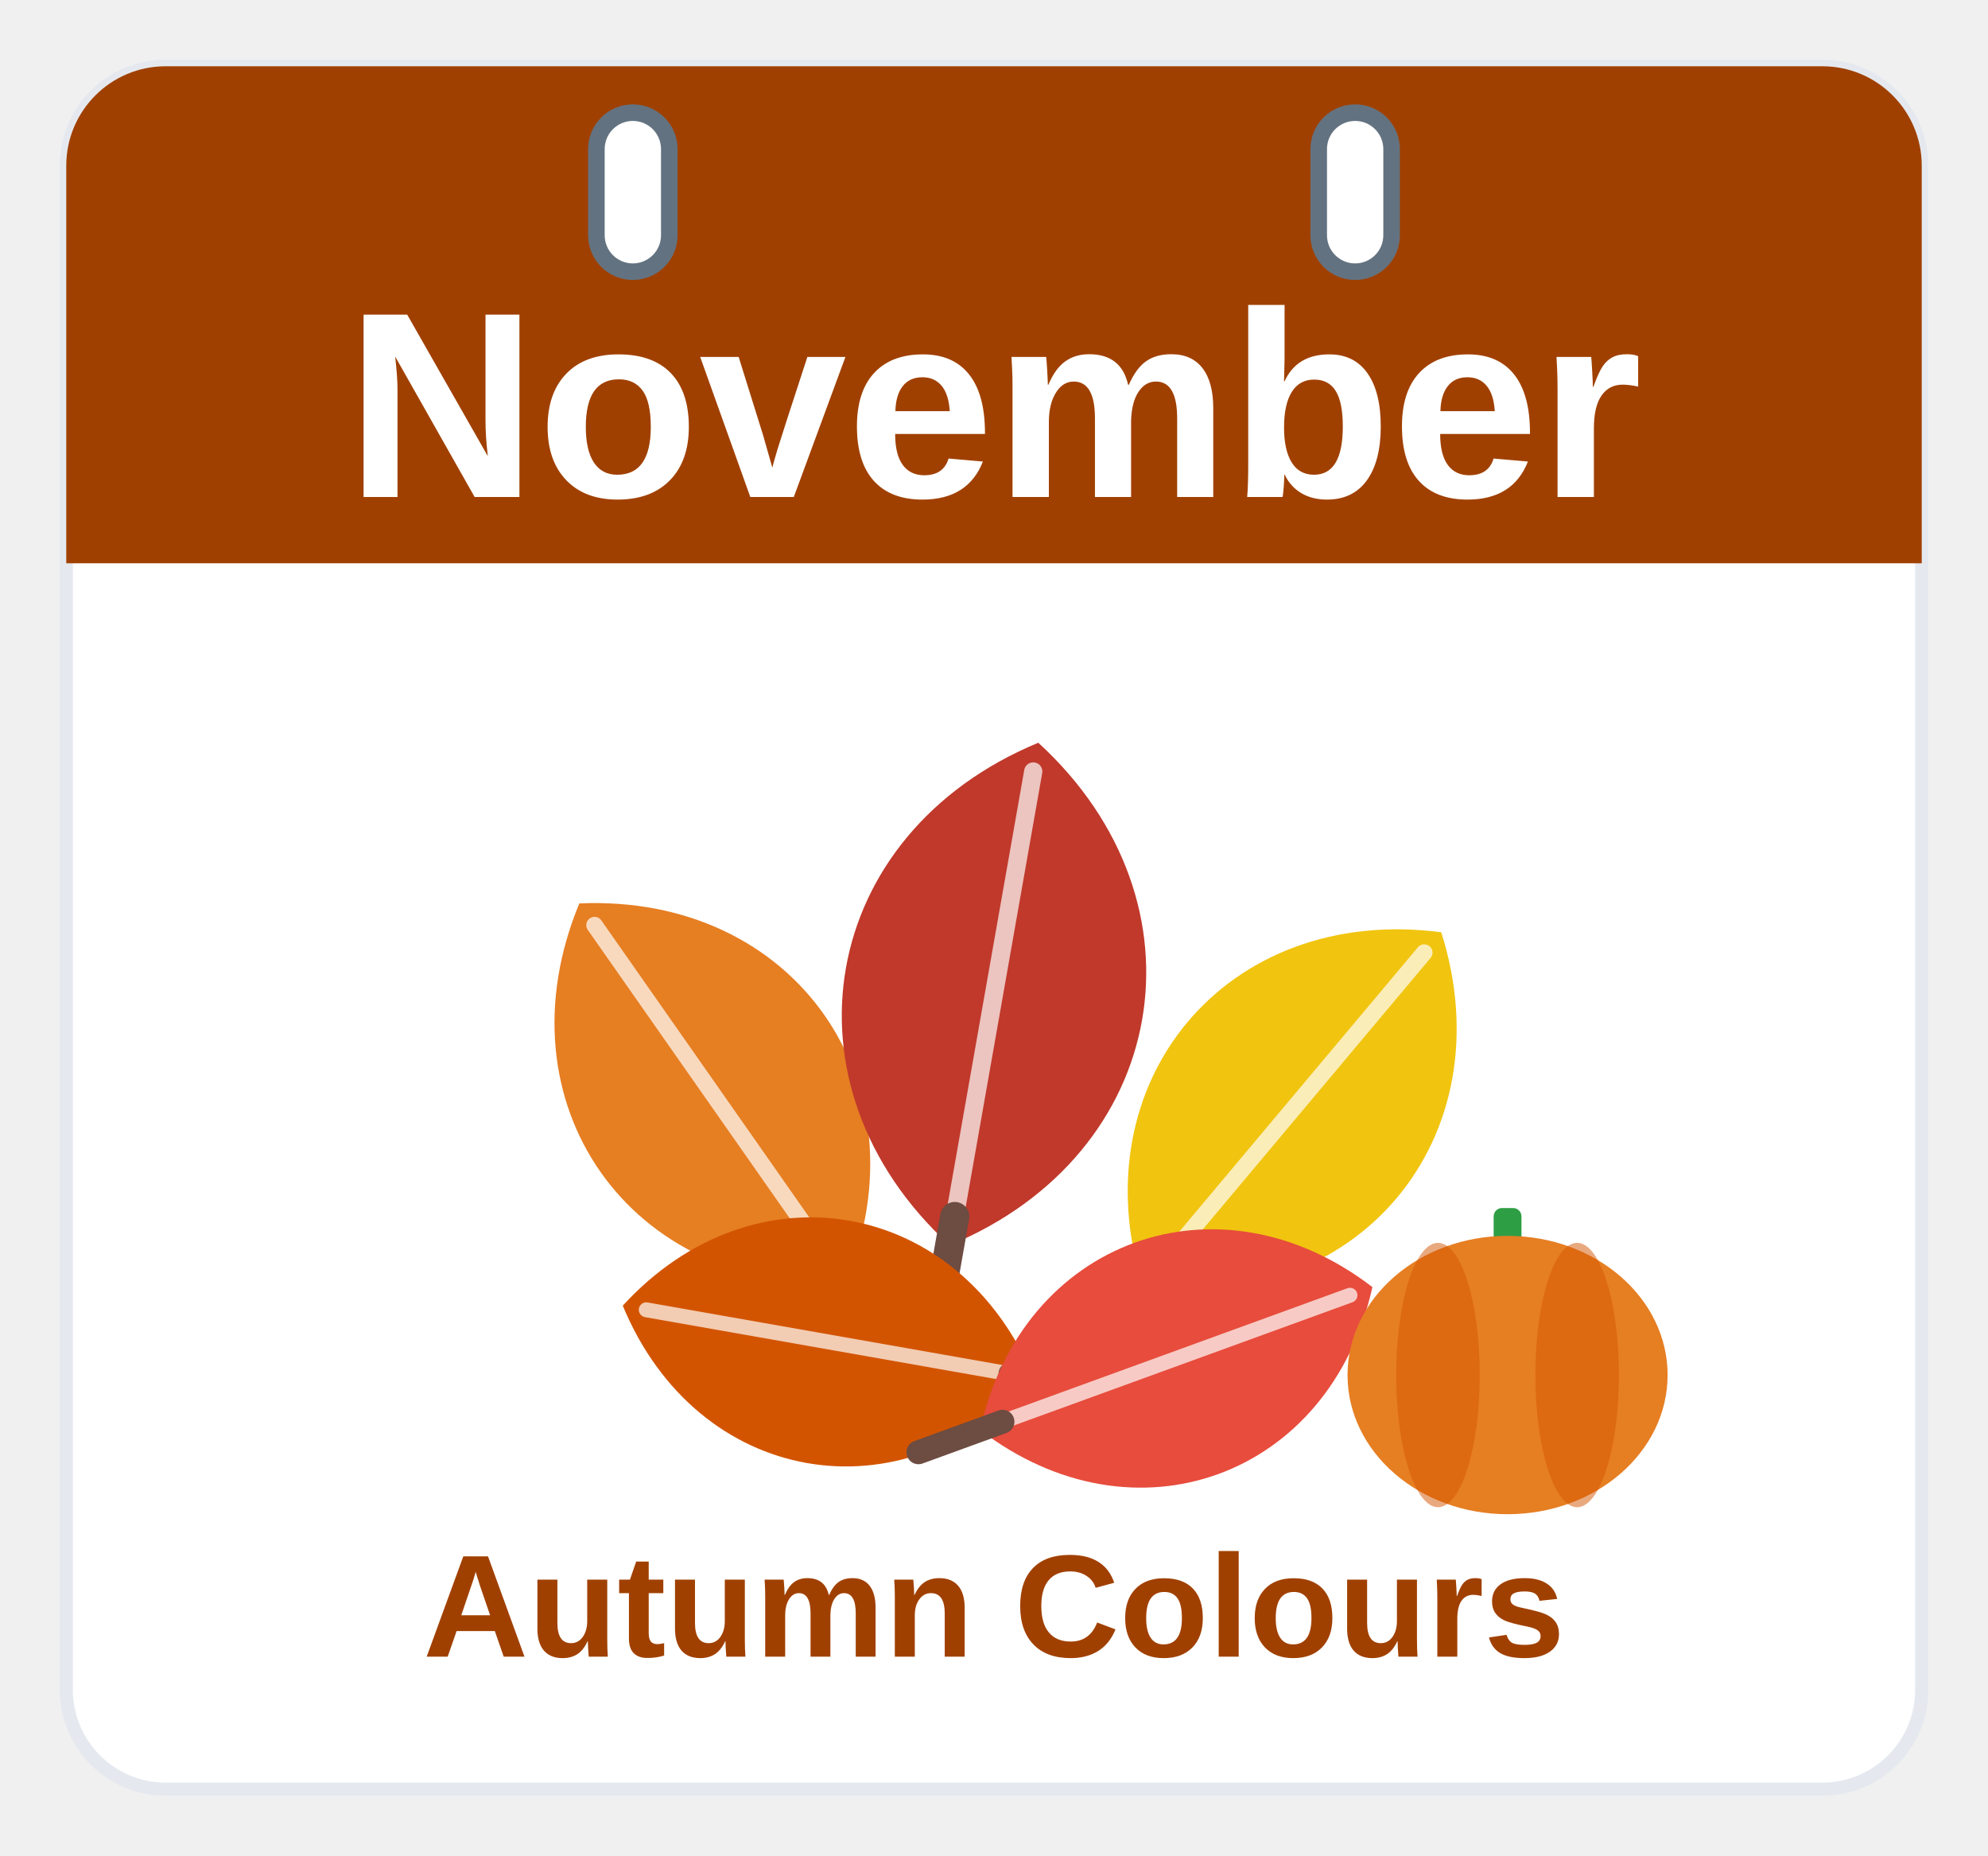
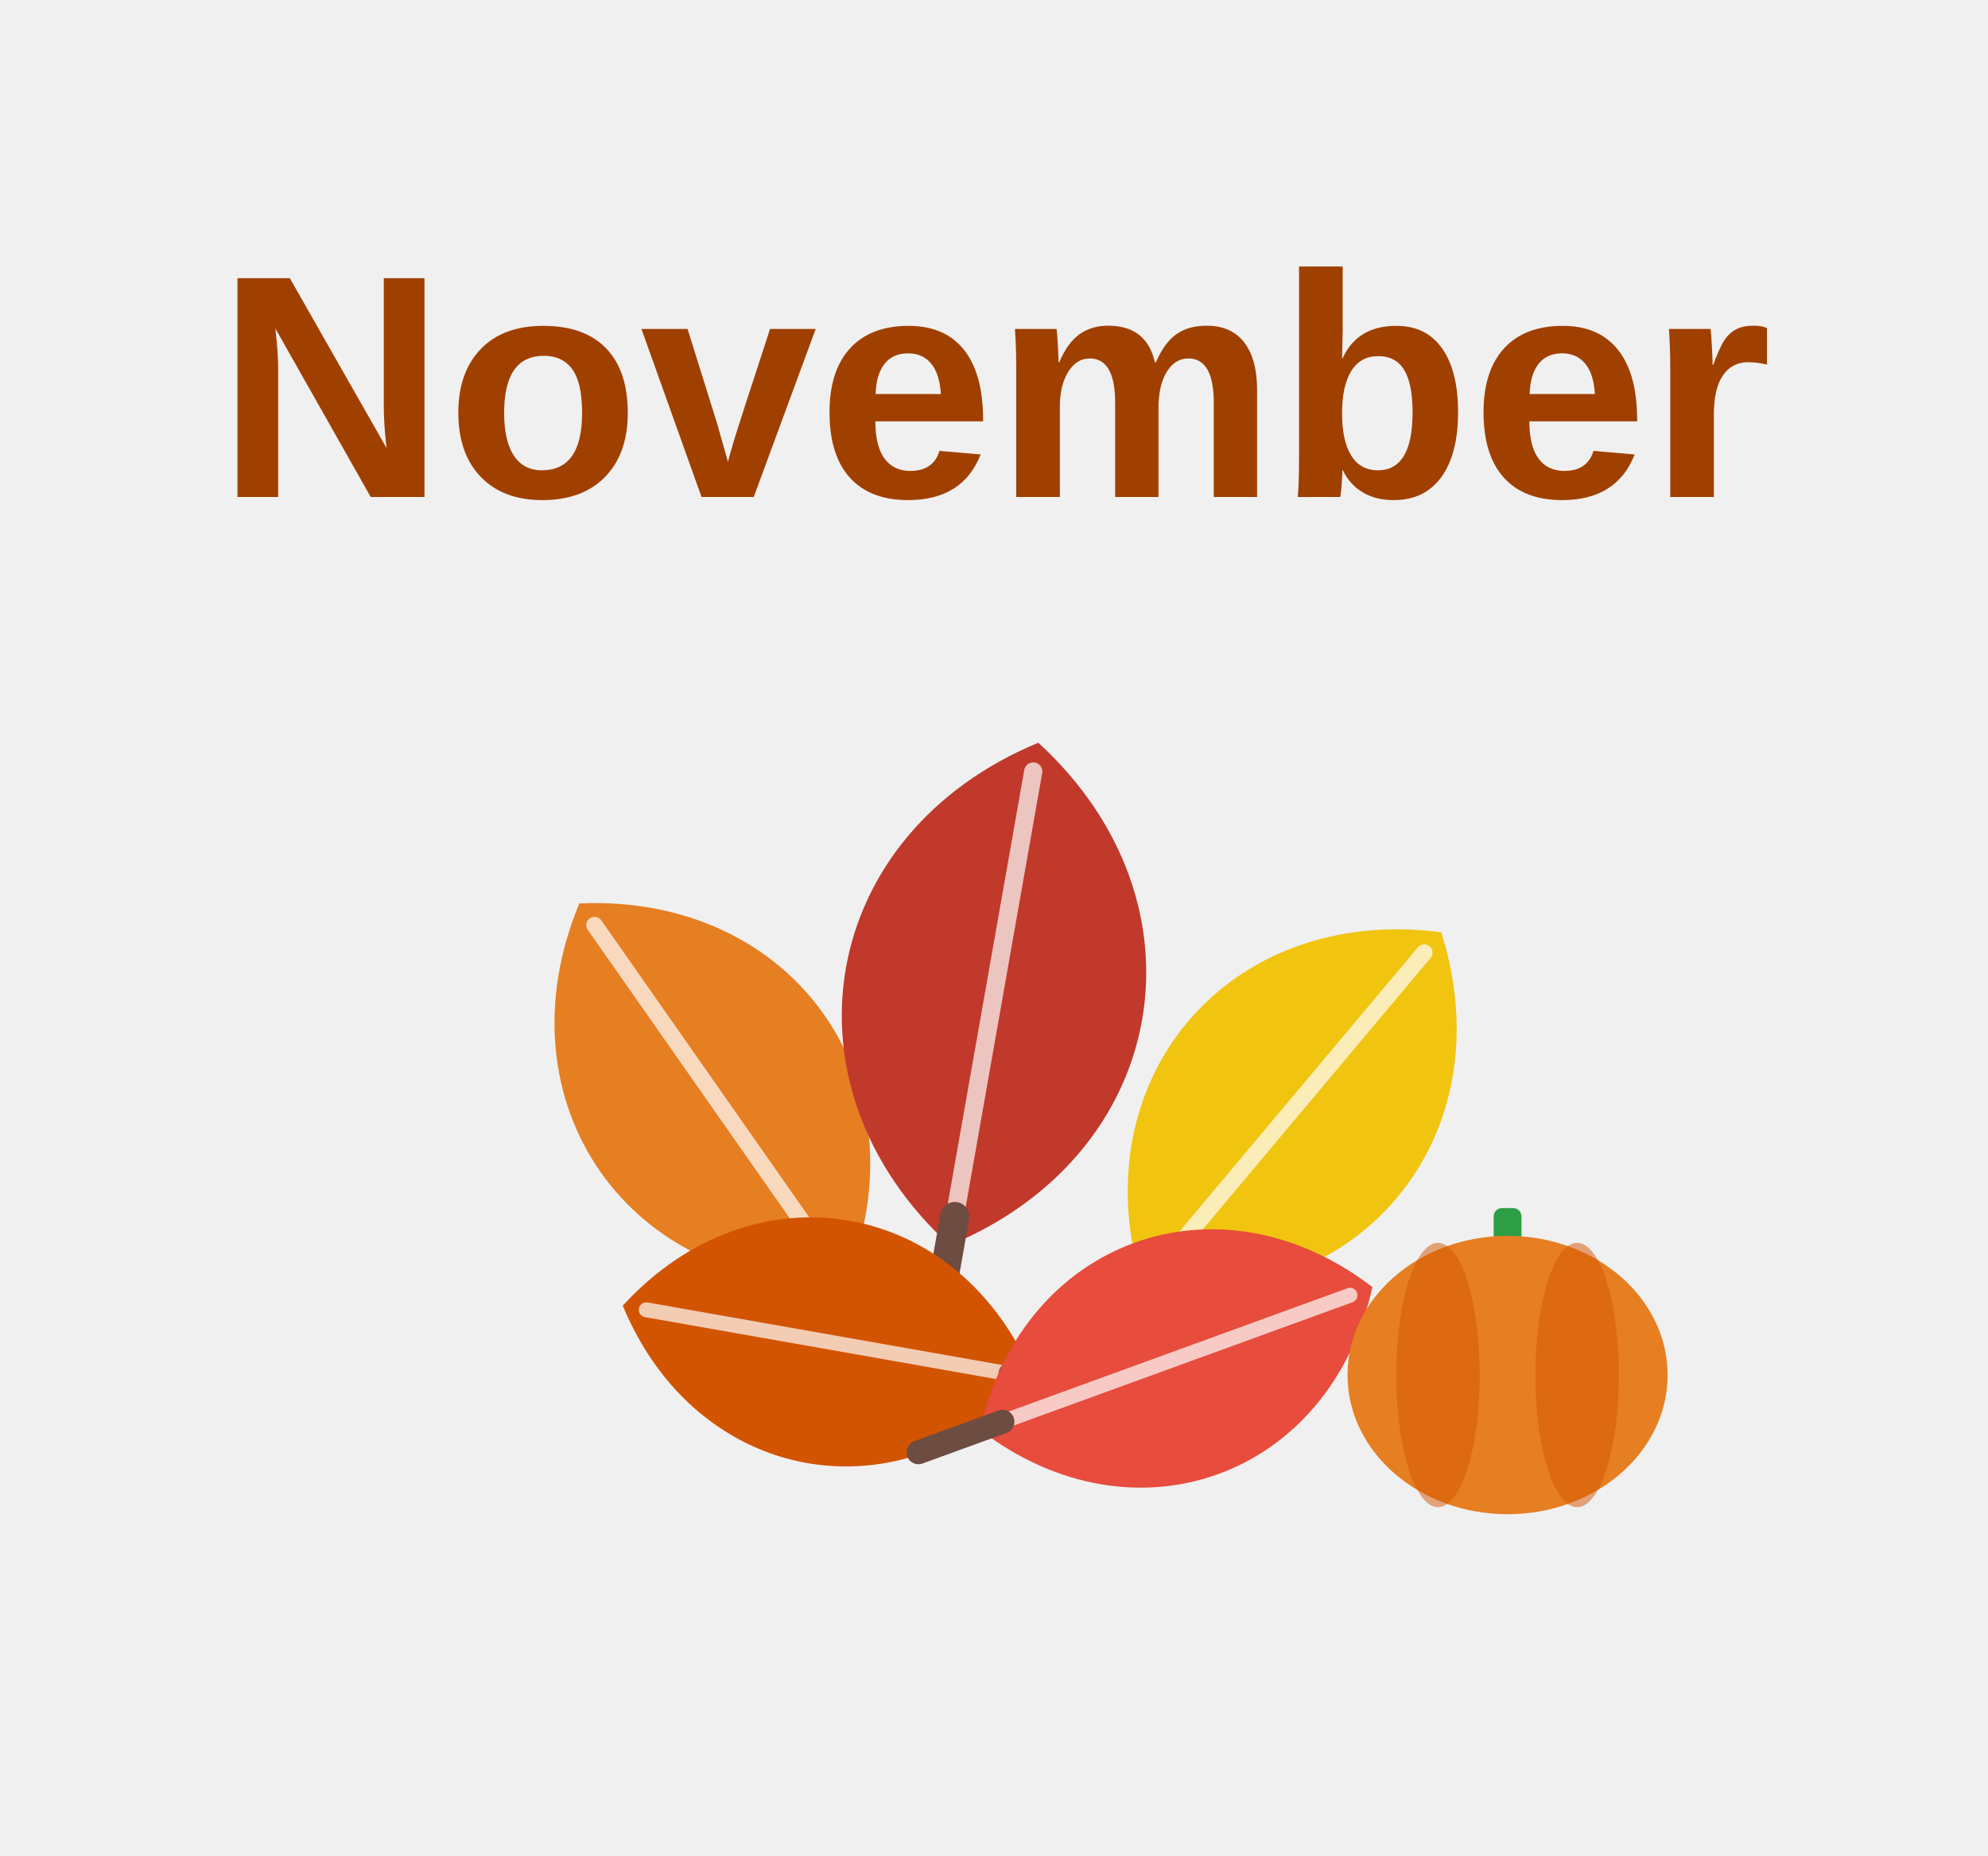
- <svg xmlns="http://www.w3.org/2000/svg" viewBox="0 0 600 560" role="img" aria-label="November: autumn colours">
-   <rect x="20" y="20" width="560" height="520" rx="30" fill="#ffffff" stroke="#e5e9ef" stroke-width="4" />
-   <path d="M20 50 a30 30 0 0 1 30 -30 h500 a30 30 0 0 1 30 30 v120 h-560 z" fill="#a04000" />
-   <rect x="180.0" y="34" width="22" height="48" rx="11" fill="#ffffff" stroke="#637280" stroke-width="5" />
-   <rect x="398.0" y="34" width="22" height="48" rx="11" fill="#ffffff" stroke="#637280" stroke-width="5" />
-   <text x="300.0" y="150" text-anchor="middle" font-family="Nunito, Arial, sans-serif" font-size="80" font-weight="800" fill="#ffffff">November</text>
+ <svg xmlns="http://www.w3.org/2000/svg" viewBox="0 0 600 560" role="img" aria-label="November">
+   <text x="300.0" y="150" text-anchor="middle" font-family="Nunito, Arial, sans-serif" font-size="96" font-weight="800" fill="#a04000">November</text>
  <g transform="translate(215 330) rotate(-35) scale(1.0)">
    <path d="M0 -70 C 55 -35, 55 35, 0 70 C -55 35, -55 -35, 0 -70 Z" fill="#e67e22" />
    <path d="M0 -62 L0 62" stroke="#ffffff" stroke-width="5" stroke-linecap="round" opacity="0.7" />
    <path d="M0 62 L0 92" stroke="#6d4c41" stroke-width="8" stroke-linecap="round" />
  </g>
  <g transform="translate(300 300) rotate(10) scale(1.1)">
    <path d="M0 -70 C 55 -35, 55 35, 0 70 C -55 35, -55 -35, 0 -70 Z" fill="#c0392b" />
    <path d="M0 -62 L0 62" stroke="#ffffff" stroke-width="5" stroke-linecap="round" opacity="0.7" />
    <path d="M0 62 L0 92" stroke="#6d4c41" stroke-width="8" stroke-linecap="round" />
  </g>
  <g transform="translate(390 335) rotate(40) scale(1.0)">
    <path d="M0 -70 C 55 -35, 55 35, 0 70 C -55 35, -55 -35, 0 -70 Z" fill="#f1c40f" />
    <path d="M0 -62 L0 62" stroke="#ffffff" stroke-width="5" stroke-linecap="round" opacity="0.7" />
    <path d="M0 62 L0 92" stroke="#6d4c41" stroke-width="8" stroke-linecap="round" />
  </g>
  <g transform="translate(250 405) rotate(-80) scale(0.9)">
    <path d="M0 -70 C 55 -35, 55 35, 0 70 C -55 35, -55 -35, 0 -70 Z" fill="#d35400" />
    <path d="M0 -62 L0 62" stroke="#ffffff" stroke-width="5" stroke-linecap="round" opacity="0.7" />
    <path d="M0 62 L0 92" stroke="#6d4c41" stroke-width="8" stroke-linecap="round" />
  </g>
  <g transform="translate(355 410) rotate(70) scale(0.9)">
    <path d="M0 -70 C 55 -35, 55 35, 0 70 C -55 35, -55 -35, 0 -70 Z" fill="#e74c3c" />
    <path d="M0 -62 L0 62" stroke="#ffffff" stroke-width="5" stroke-linecap="round" opacity="0.7" />
    <path d="M0 62 L0 92" stroke="#6d4c41" stroke-width="8" stroke-linecap="round" />
  </g>
  <g transform="translate(455 415) scale(0.42)">
    <rect x="-10" y="-120" width="20" height="40" rx="6" fill="#2e9e44" />
    <ellipse cx="0" cy="0" rx="115" ry="100" fill="#e67e22" />
    <ellipse cx="-50" cy="0" rx="30" ry="95" fill="#d35400" opacity="0.5" />
    <ellipse cx="50" cy="0" rx="30" ry="95" fill="#d35400" opacity="0.5" />
  </g>
-   <text x="300.0" y="500" text-anchor="middle" font-family="Nunito, Arial, sans-serif" font-size="44" font-weight="800" fill="#a04000">Autumn Colours</text>
</svg>
